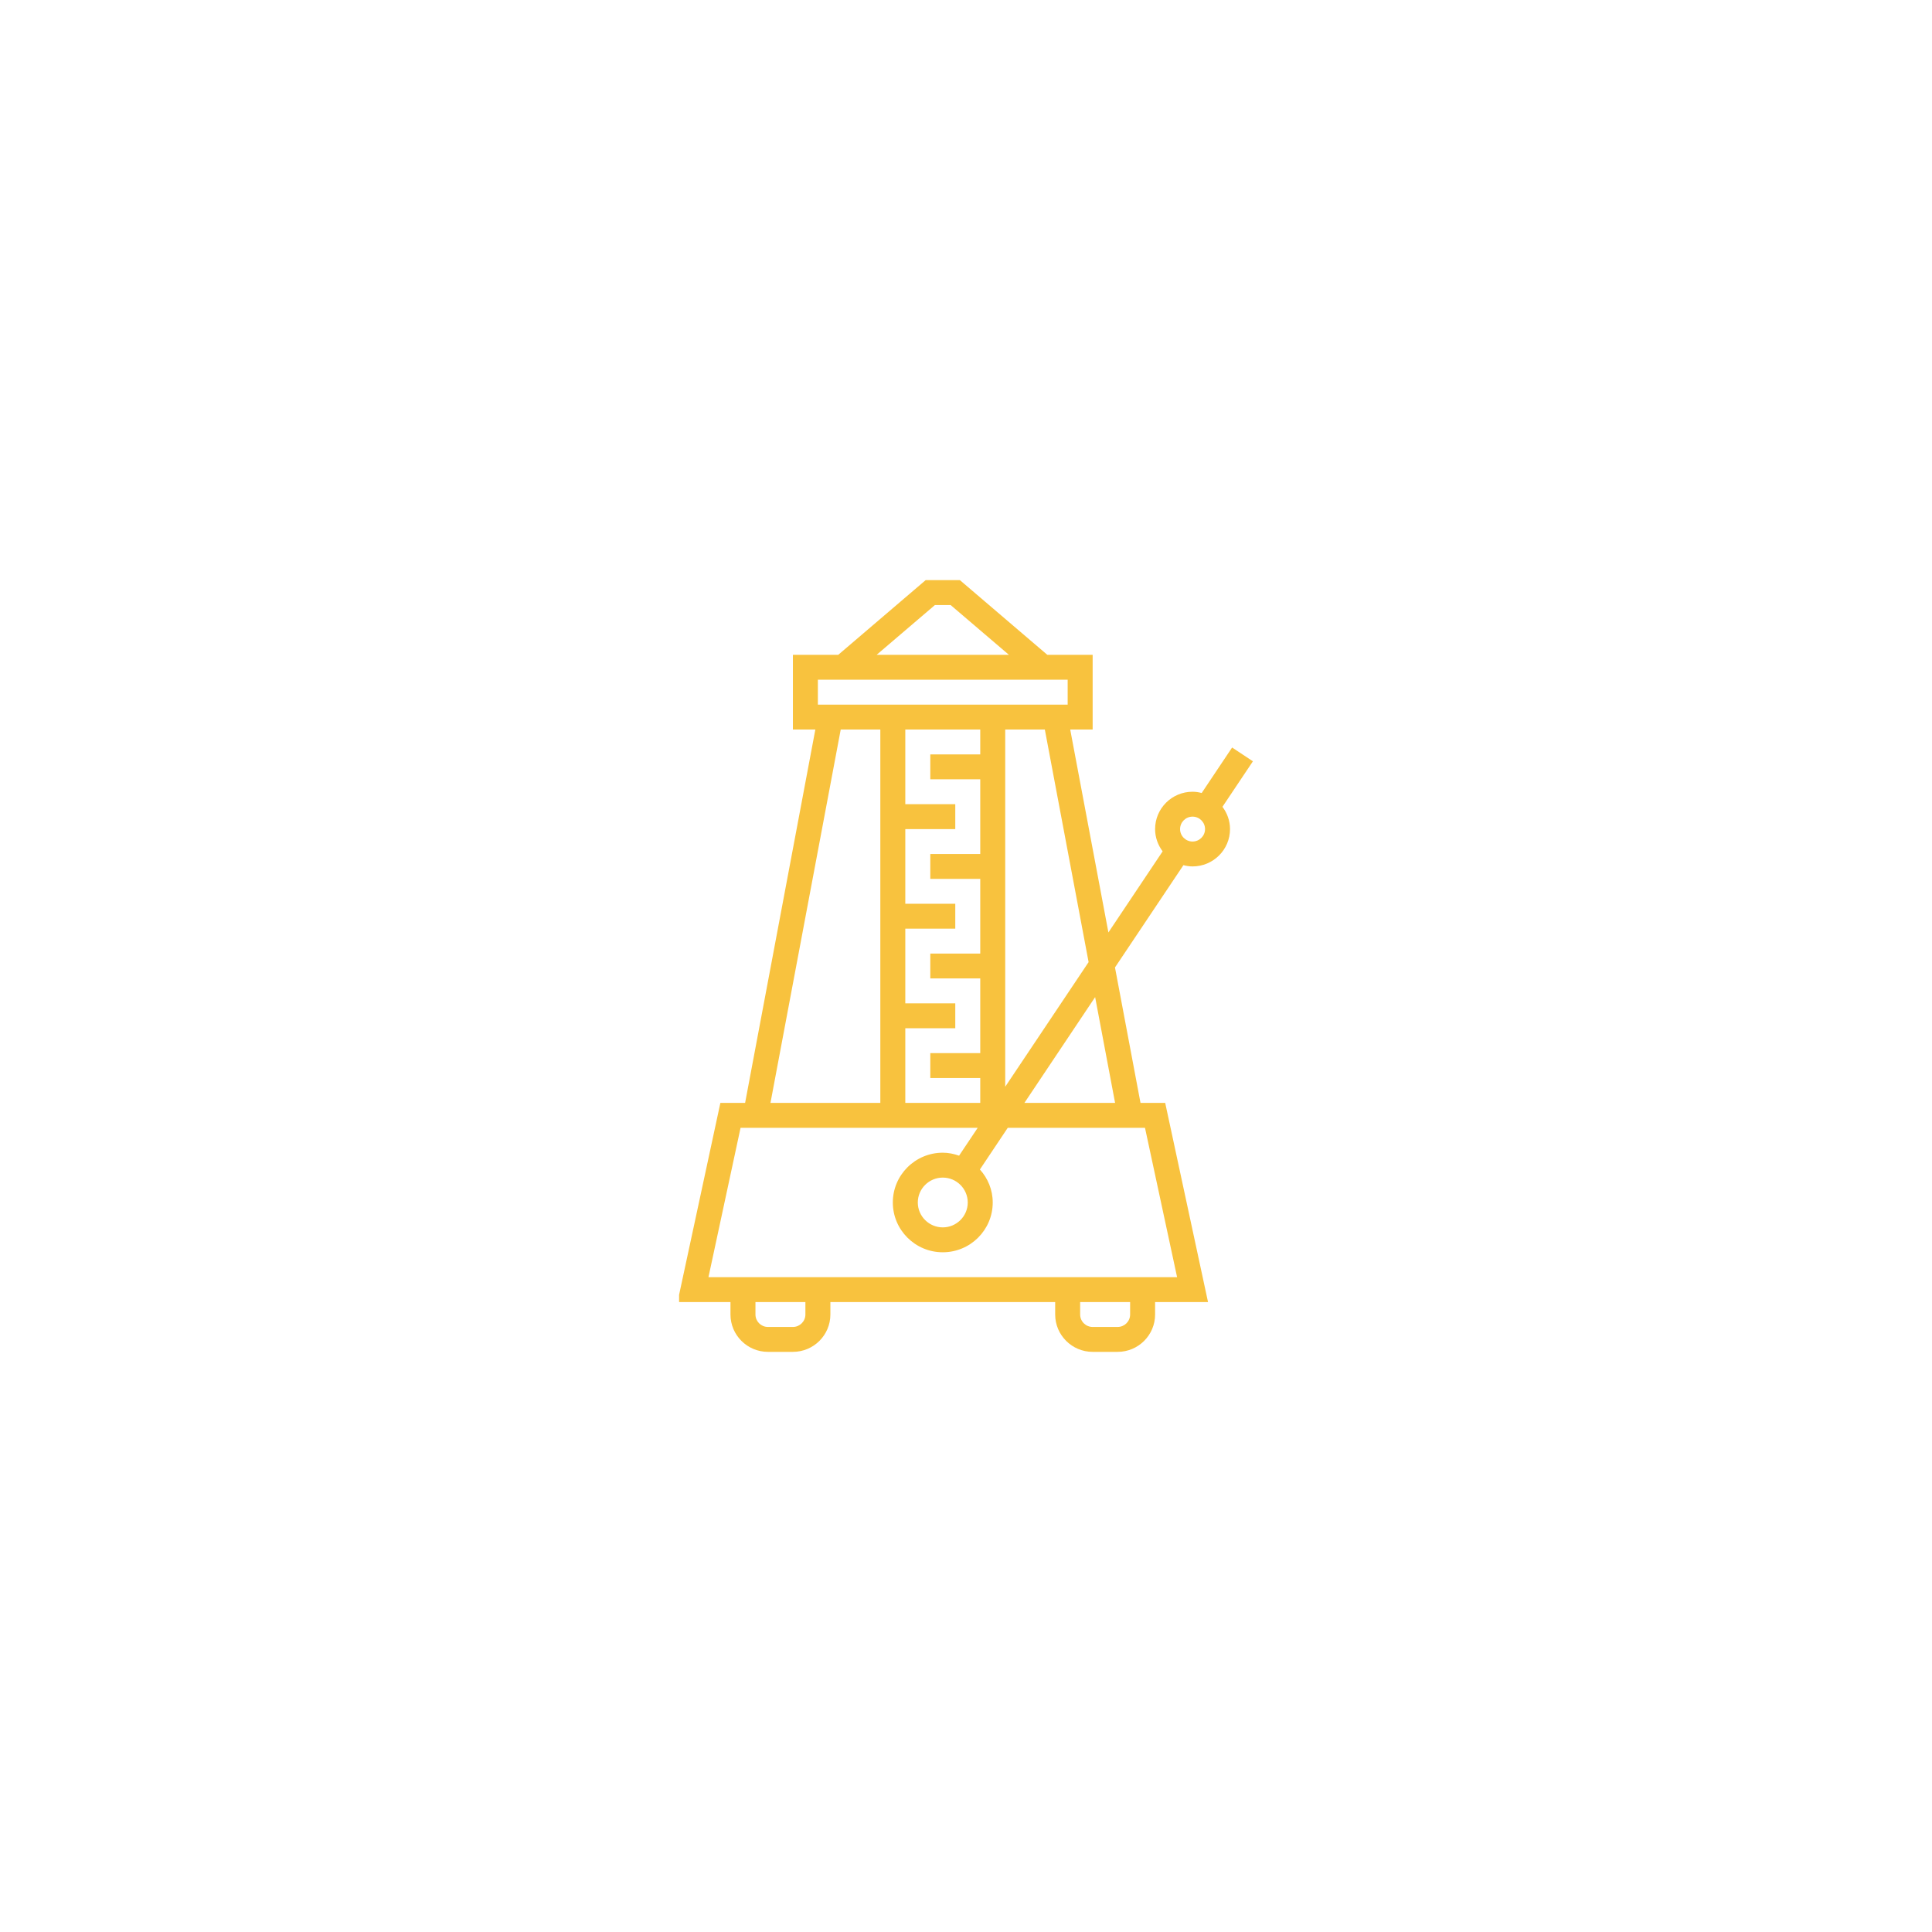
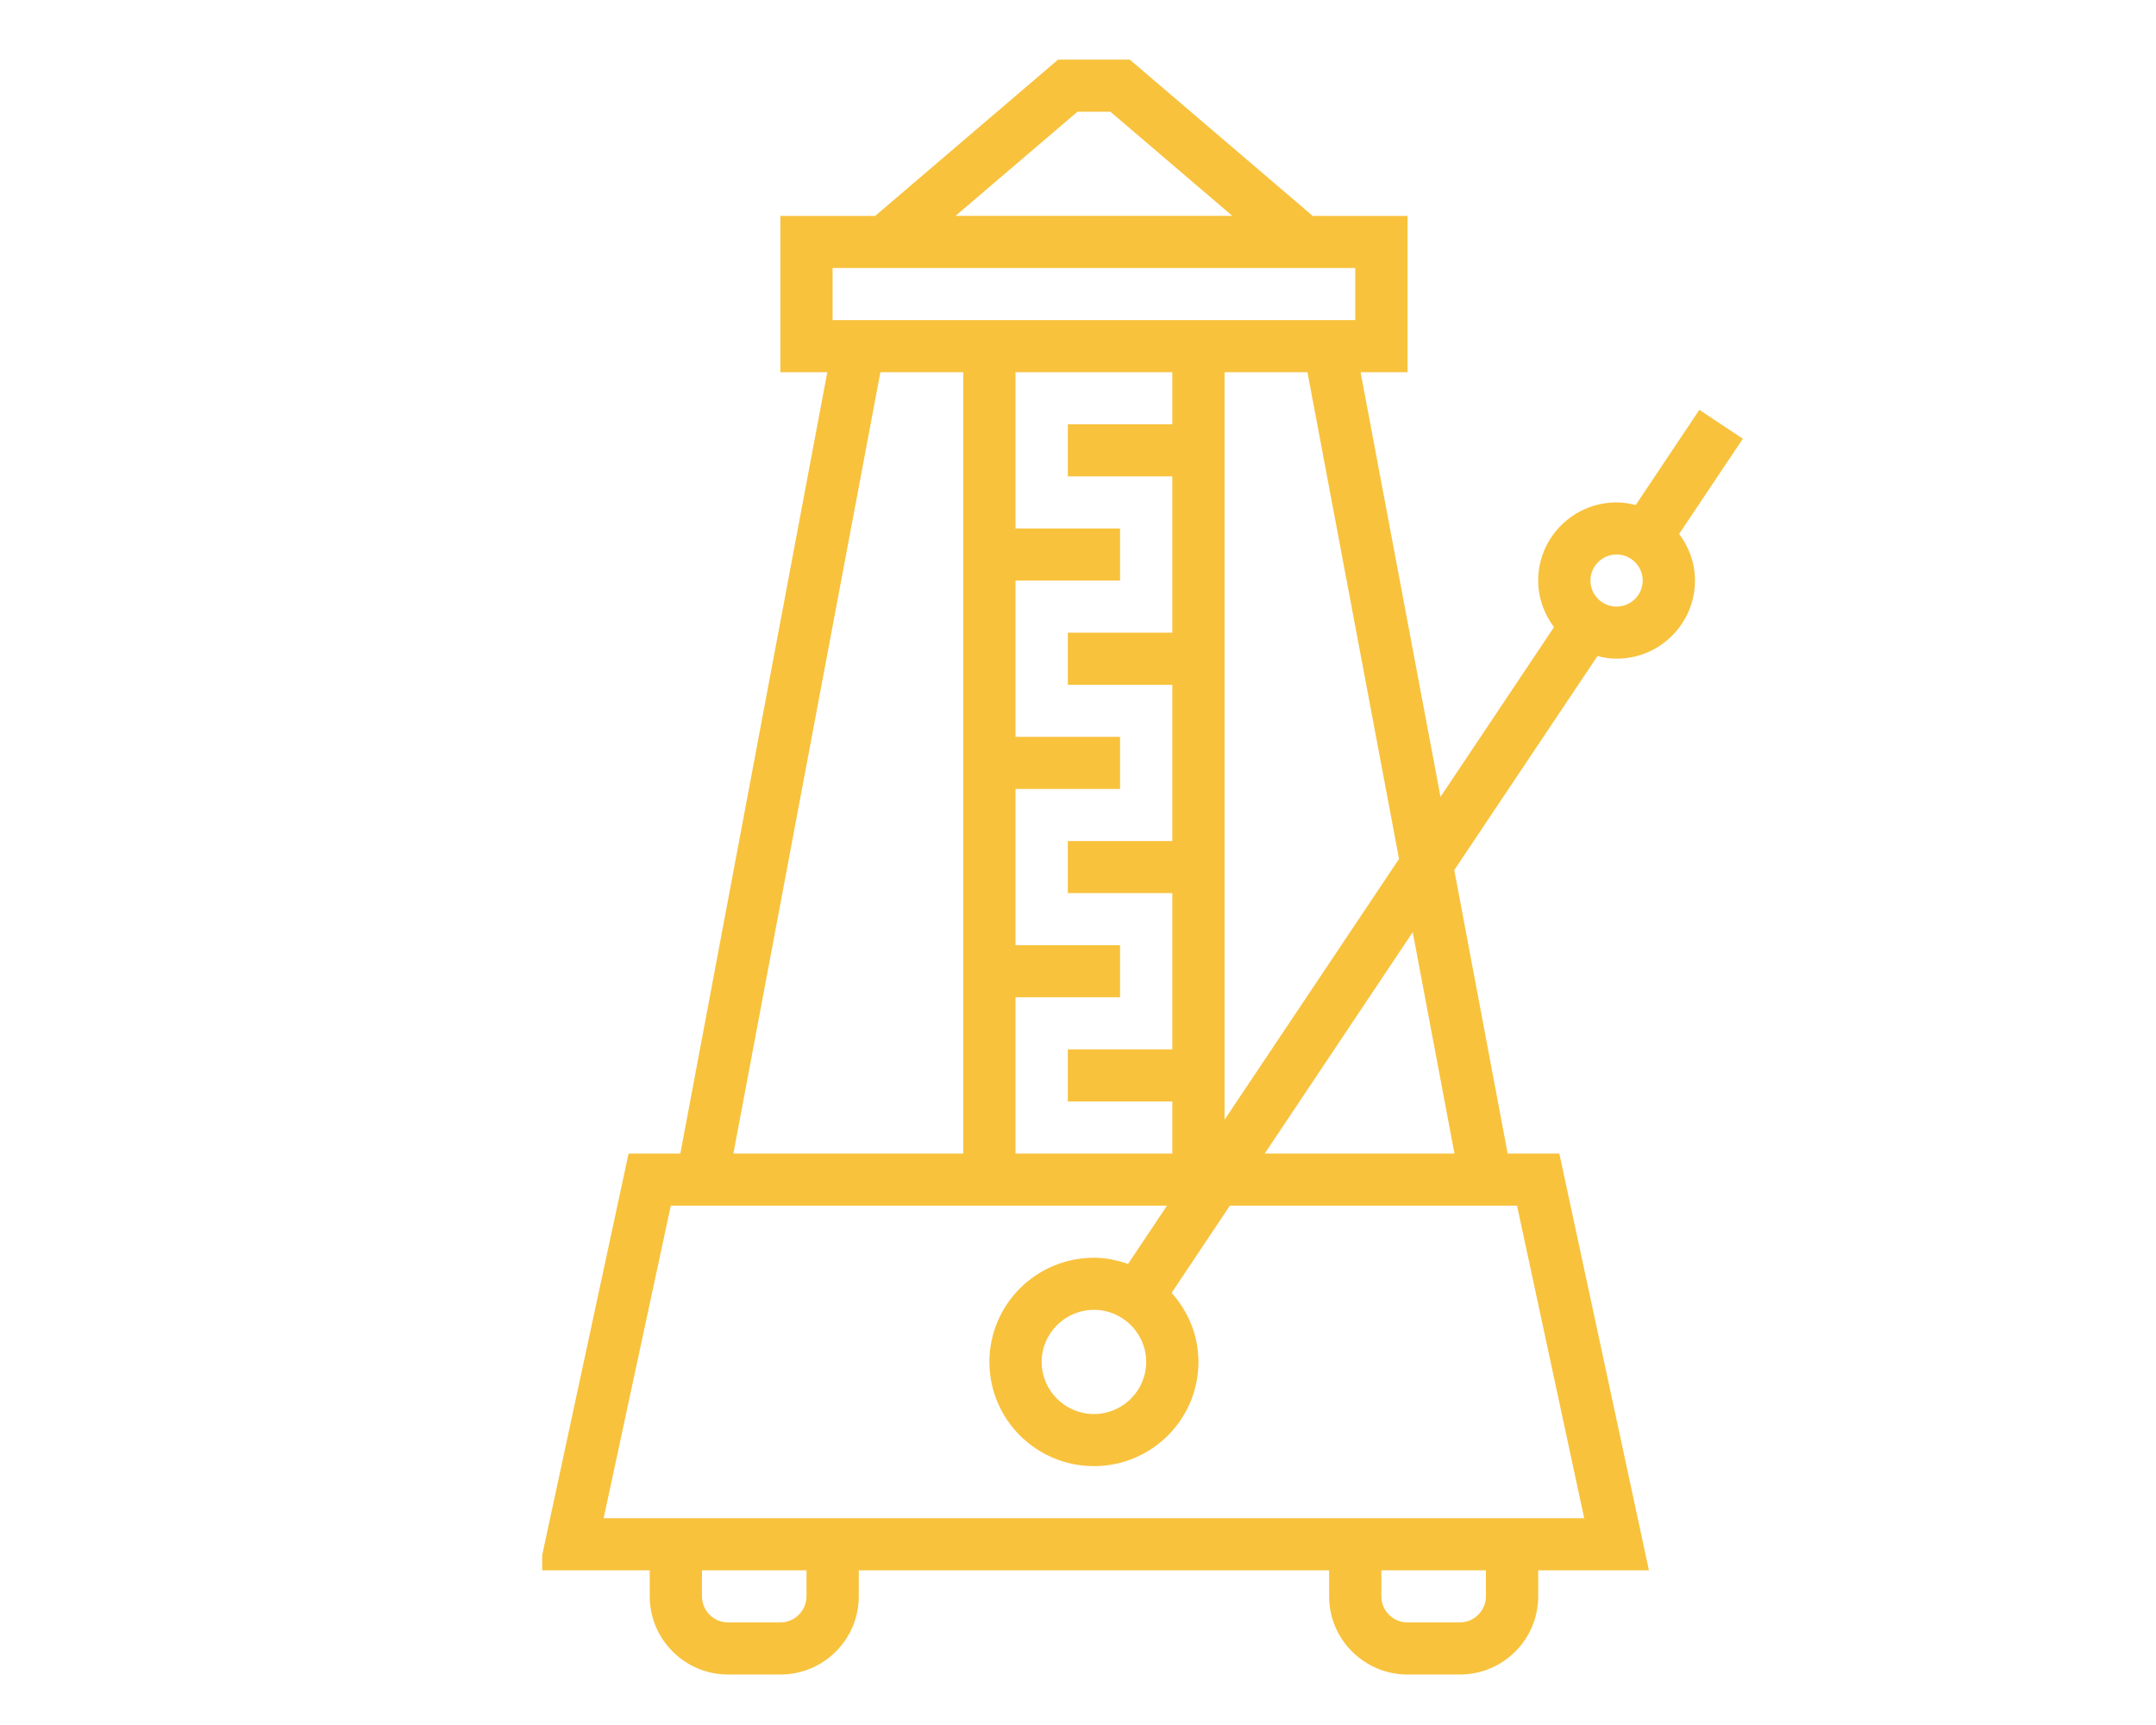
- <svg xmlns="http://www.w3.org/2000/svg" width="375pt" height="375pt" viewBox="0 0 375 375" version="1.2">
-   <defs>
+ <svg xmlns="http://www.w3.org/2000/svg" width="200pt" height="160pt" viewBox="0 0 200 160" version="1.2" id="svg12">
+   <defs id="defs5">
    <clipPath id="clip1">
-       <path d="M 131.812 112.5 L 243.188 112.5 L 243.188 262.5 L 131.812 262.5 Z M 131.812 112.5 " />
+       <path d="m 131.812,112.5 h 111.375 v 150 h -111.375 z m 0,0" id="path2" />
    </clipPath>
  </defs>
-   <g id="surface1">
-     <g clip-path="url(#clip1)" clip-rule="nonzero">
-       <path style=" stroke:none;fill-rule:nonzero;fill:rgb(97.249%,76.079%,24.309%);fill-opacity:1;" d="M 146.633 255.145 C 146.633 256.477 147.719 257.562 149.055 257.562 L 153.902 257.562 C 155.238 257.562 156.328 256.477 156.328 255.145 L 156.328 252.73 L 146.633 252.73 Z M 209.656 255.145 C 209.656 256.477 210.746 257.562 212.082 257.562 L 216.93 257.562 C 218.266 257.562 219.355 256.477 219.355 255.145 L 219.355 252.73 L 209.656 252.73 Z M 222.242 218.906 L 195.605 218.906 L 190.199 226.996 C 191.734 228.703 192.688 230.93 192.688 233.402 C 192.688 238.734 188.344 243.066 182.992 243.066 C 177.645 243.066 173.297 238.734 173.297 233.402 C 173.297 228.07 177.645 223.738 182.992 223.738 C 184.109 223.738 185.16 223.965 186.156 224.316 L 189.773 218.906 L 143.742 218.906 L 137.512 247.898 L 228.473 247.898 Z M 212.566 193.539 L 198.836 214.074 L 216.438 214.074 Z M 202.801 141.598 L 195.113 141.598 L 195.113 210.934 L 211.297 186.746 Z M 207.234 131.934 L 158.75 131.934 L 158.75 136.766 L 207.234 136.766 Z M 184.516 117.438 L 181.469 117.438 L 170.152 127.102 L 195.832 127.102 Z M 190.266 209.242 L 180.57 209.242 L 180.57 204.41 L 190.266 204.41 L 190.266 189.914 L 180.57 189.914 L 180.57 185.086 L 190.266 185.086 L 190.266 170.59 L 180.57 170.59 L 180.57 165.758 L 190.266 165.758 L 190.266 151.262 L 180.57 151.262 L 180.57 146.43 L 190.266 146.43 L 190.266 141.598 L 175.719 141.598 L 175.719 156.094 L 185.418 156.094 L 185.418 160.926 L 175.719 160.926 L 175.719 175.422 L 185.418 175.422 L 185.418 180.254 L 175.719 180.254 L 175.719 194.746 L 185.418 194.746 L 185.418 199.578 L 175.719 199.578 L 175.719 214.074 L 190.266 214.074 Z M 182.992 228.57 C 180.324 228.57 178.145 230.742 178.145 233.402 C 178.145 236.062 180.324 238.234 182.992 238.234 C 185.664 238.234 187.84 236.062 187.84 233.402 C 187.84 230.742 185.664 228.57 182.992 228.57 Z M 149.547 214.074 L 170.871 214.074 L 170.871 141.598 L 163.184 141.598 Z M 233.898 160.926 C 233.898 159.594 232.809 158.508 231.473 158.508 C 230.141 158.508 229.051 159.594 229.051 160.926 C 229.051 162.254 230.141 163.34 231.473 163.34 C 232.809 163.34 233.898 162.254 233.898 160.926 Z M 131.508 252.73 L 139.824 214.074 L 144.625 214.074 L 158.258 141.598 L 153.902 141.598 L 153.902 127.102 L 162.699 127.102 L 179.668 112.605 L 186.316 112.605 L 203.285 127.102 L 212.082 127.102 L 212.082 141.598 L 207.727 141.598 L 215.141 180.988 L 225.668 165.246 C 224.762 164.039 224.203 162.547 224.203 160.926 C 224.203 156.922 227.461 153.676 231.473 153.676 C 232.09 153.676 232.676 153.77 233.246 153.922 L 239.152 145.09 L 243.188 147.77 L 237.277 156.602 C 238.188 157.809 238.746 159.301 238.746 160.926 C 238.746 164.926 235.488 168.172 231.473 168.172 C 230.859 168.172 230.273 168.078 229.703 167.926 L 216.418 187.781 L 221.371 214.074 L 226.164 214.074 L 234.477 252.73 L 224.203 252.73 L 224.203 255.145 C 224.203 259.148 220.945 262.395 216.93 262.395 L 212.082 262.395 C 208.078 262.395 204.809 259.148 204.809 255.145 L 204.809 252.73 L 161.176 252.73 L 161.176 255.145 C 161.176 259.148 157.918 262.395 153.902 262.395 L 149.055 262.395 C 145.051 262.395 141.785 259.148 141.785 255.145 L 141.785 252.73 L 131.508 252.73 " />
+   <g id="surface1" transform="translate(-81.51562,-107.0781)">
+     <g clip-path="url(#clip1)" id="g9" style="clip-rule:nonzero">
+       <path style="fill:#f8c23d;fill-opacity:1;fill-rule:nonzero;stroke:none" d="m 146.633,255.145 c 0,1.332 1.086,2.418 2.422,2.418 h 4.848 c 1.336,0 2.426,-1.086 2.426,-2.418 v -2.414 h -9.695 z m 63.023,0 c 0,1.332 1.09,2.418 2.426,2.418 h 4.848 c 1.336,0 2.426,-1.086 2.426,-2.418 v -2.414 h -9.699 z m 12.586,-36.238 h -26.637 l -5.406,8.09 c 1.535,1.707 2.488,3.934 2.488,6.406 0,5.332 -4.344,9.664 -9.695,9.664 -5.348,0 -9.695,-4.332 -9.695,-9.664 0,-5.332 4.348,-9.664 9.695,-9.664 1.117,0 2.168,0.227 3.164,0.578 l 3.617,-5.41 h -46.031 l -6.23,28.992 h 90.961 z m -9.676,-25.367 -13.73,20.535 h 17.602 z m -9.766,-51.941 h -7.688 v 69.336 l 16.184,-24.188 z m 4.434,-9.664 H 158.75 v 4.832 h 48.484 z M 184.516,117.438 h -3.047 l -11.316,9.664 h 25.68 z m 5.75,91.805 h -9.695 v -4.832 h 9.695 v -14.496 h -9.695 v -4.828 h 9.695 v -14.496 h -9.695 v -4.832 h 9.695 v -14.496 h -9.695 v -4.832 h 9.695 v -4.832 h -14.547 v 14.496 h 9.699 v 4.832 h -9.699 v 14.496 h 9.699 v 4.832 h -9.699 v 14.492 h 9.699 v 4.832 h -9.699 v 14.496 h 14.547 z m -7.273,19.328 c -2.668,0 -4.848,2.172 -4.848,4.832 0,2.66 2.18,4.832 4.848,4.832 2.672,0 4.848,-2.172 4.848,-4.832 0,-2.66 -2.176,-4.832 -4.848,-4.832 z m -33.445,-14.496 h 21.324 v -72.477 h -7.688 z m 84.352,-53.148 c 0,-1.332 -1.09,-2.418 -2.426,-2.418 -1.332,0 -2.422,1.086 -2.422,2.418 0,1.328 1.09,2.414 2.422,2.414 1.336,0 2.426,-1.086 2.426,-2.414 z m -102.391,91.805 8.316,-38.656 h 4.801 l 13.633,-72.477 h -4.355 v -14.496 h 8.797 l 16.969,-14.496 h 6.648 l 16.969,14.496 h 8.797 v 14.496 h -4.355 l 7.414,39.391 10.527,-15.742 c -0.906,-1.207 -1.465,-2.699 -1.465,-4.32 0,-4.004 3.258,-7.25 7.27,-7.25 0.617,0 1.203,0.094 1.773,0.246 l 5.906,-8.832 4.035,2.68 -5.91,8.832 c 0.91,1.207 1.469,2.699 1.469,4.324 0,4 -3.258,7.246 -7.273,7.246 -0.613,0 -1.199,-0.094 -1.77,-0.246 l -13.285,19.855 4.953,26.293 h 4.793 l 8.312,38.656 h -10.273 v 2.414 c 0,4.004 -3.258,7.25 -7.273,7.25 h -4.848 c -4.004,0 -7.273,-3.246 -7.273,-7.25 v -2.414 h -43.633 v 2.414 c 0,4.004 -3.258,7.25 -7.273,7.25 h -4.848 c -4.004,0 -7.27,-3.246 -7.27,-7.25 v -2.414 h -10.277" id="path7" />
    </g>
  </g>
</svg>
